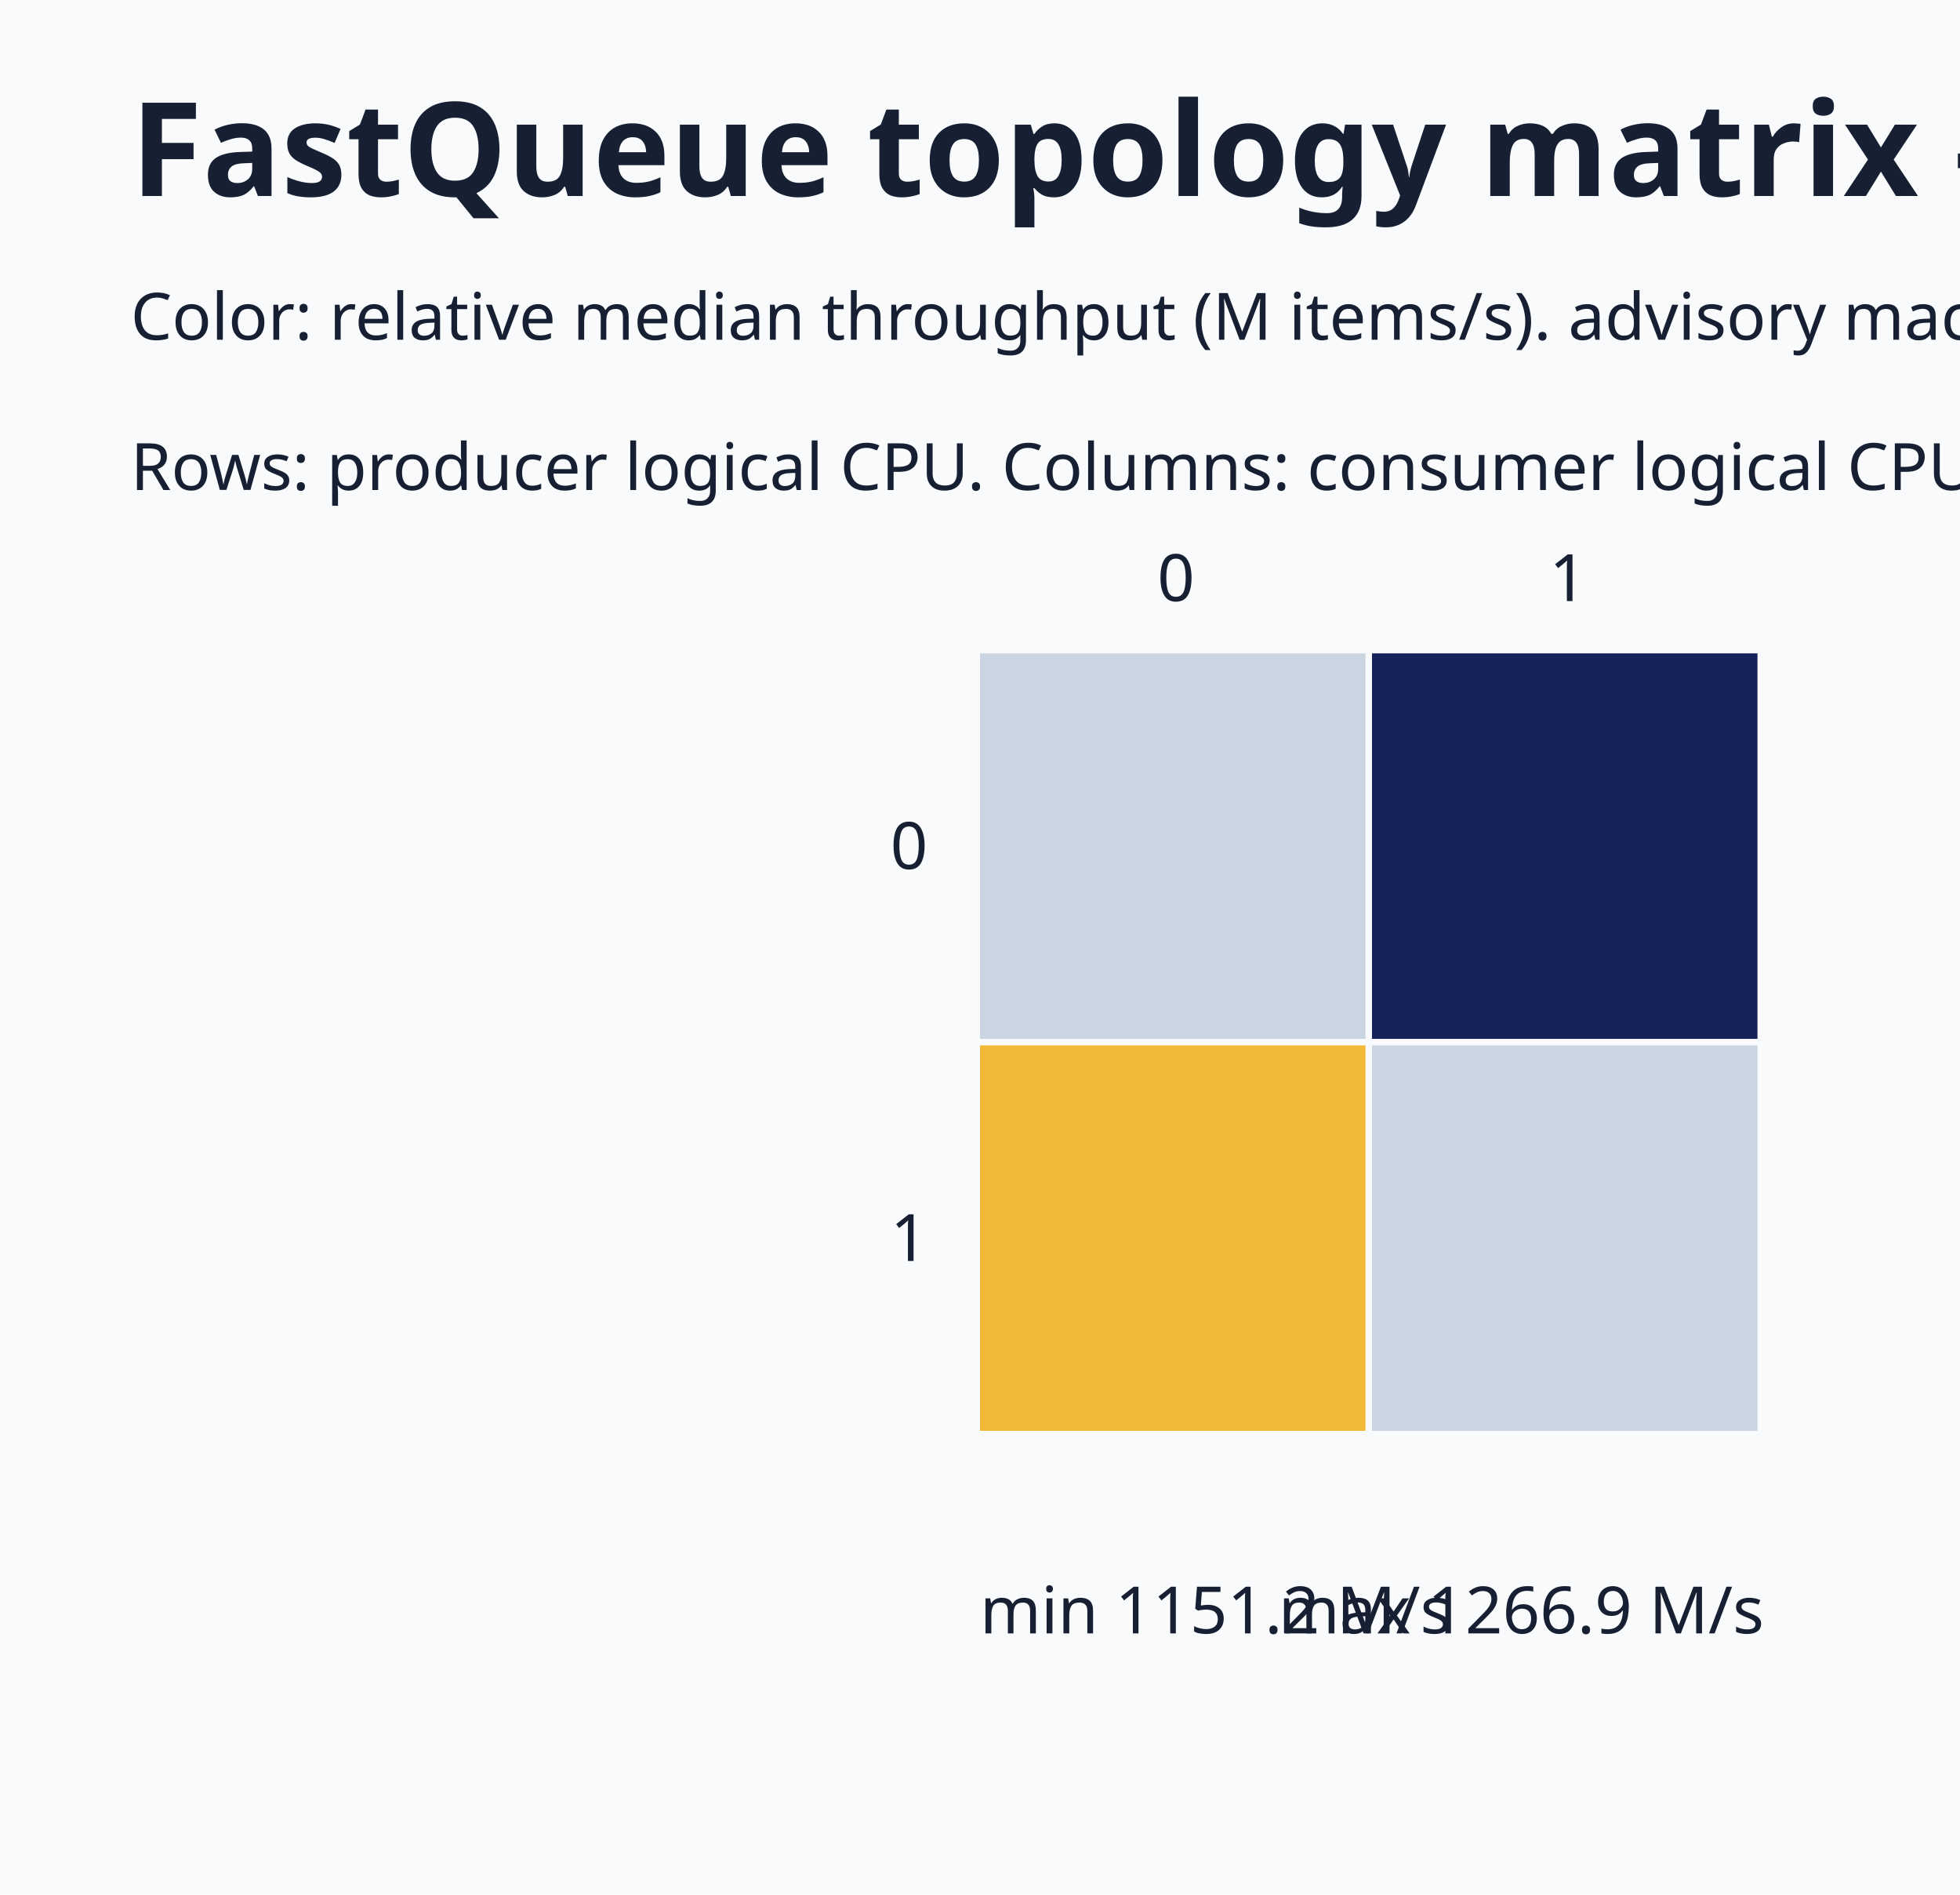
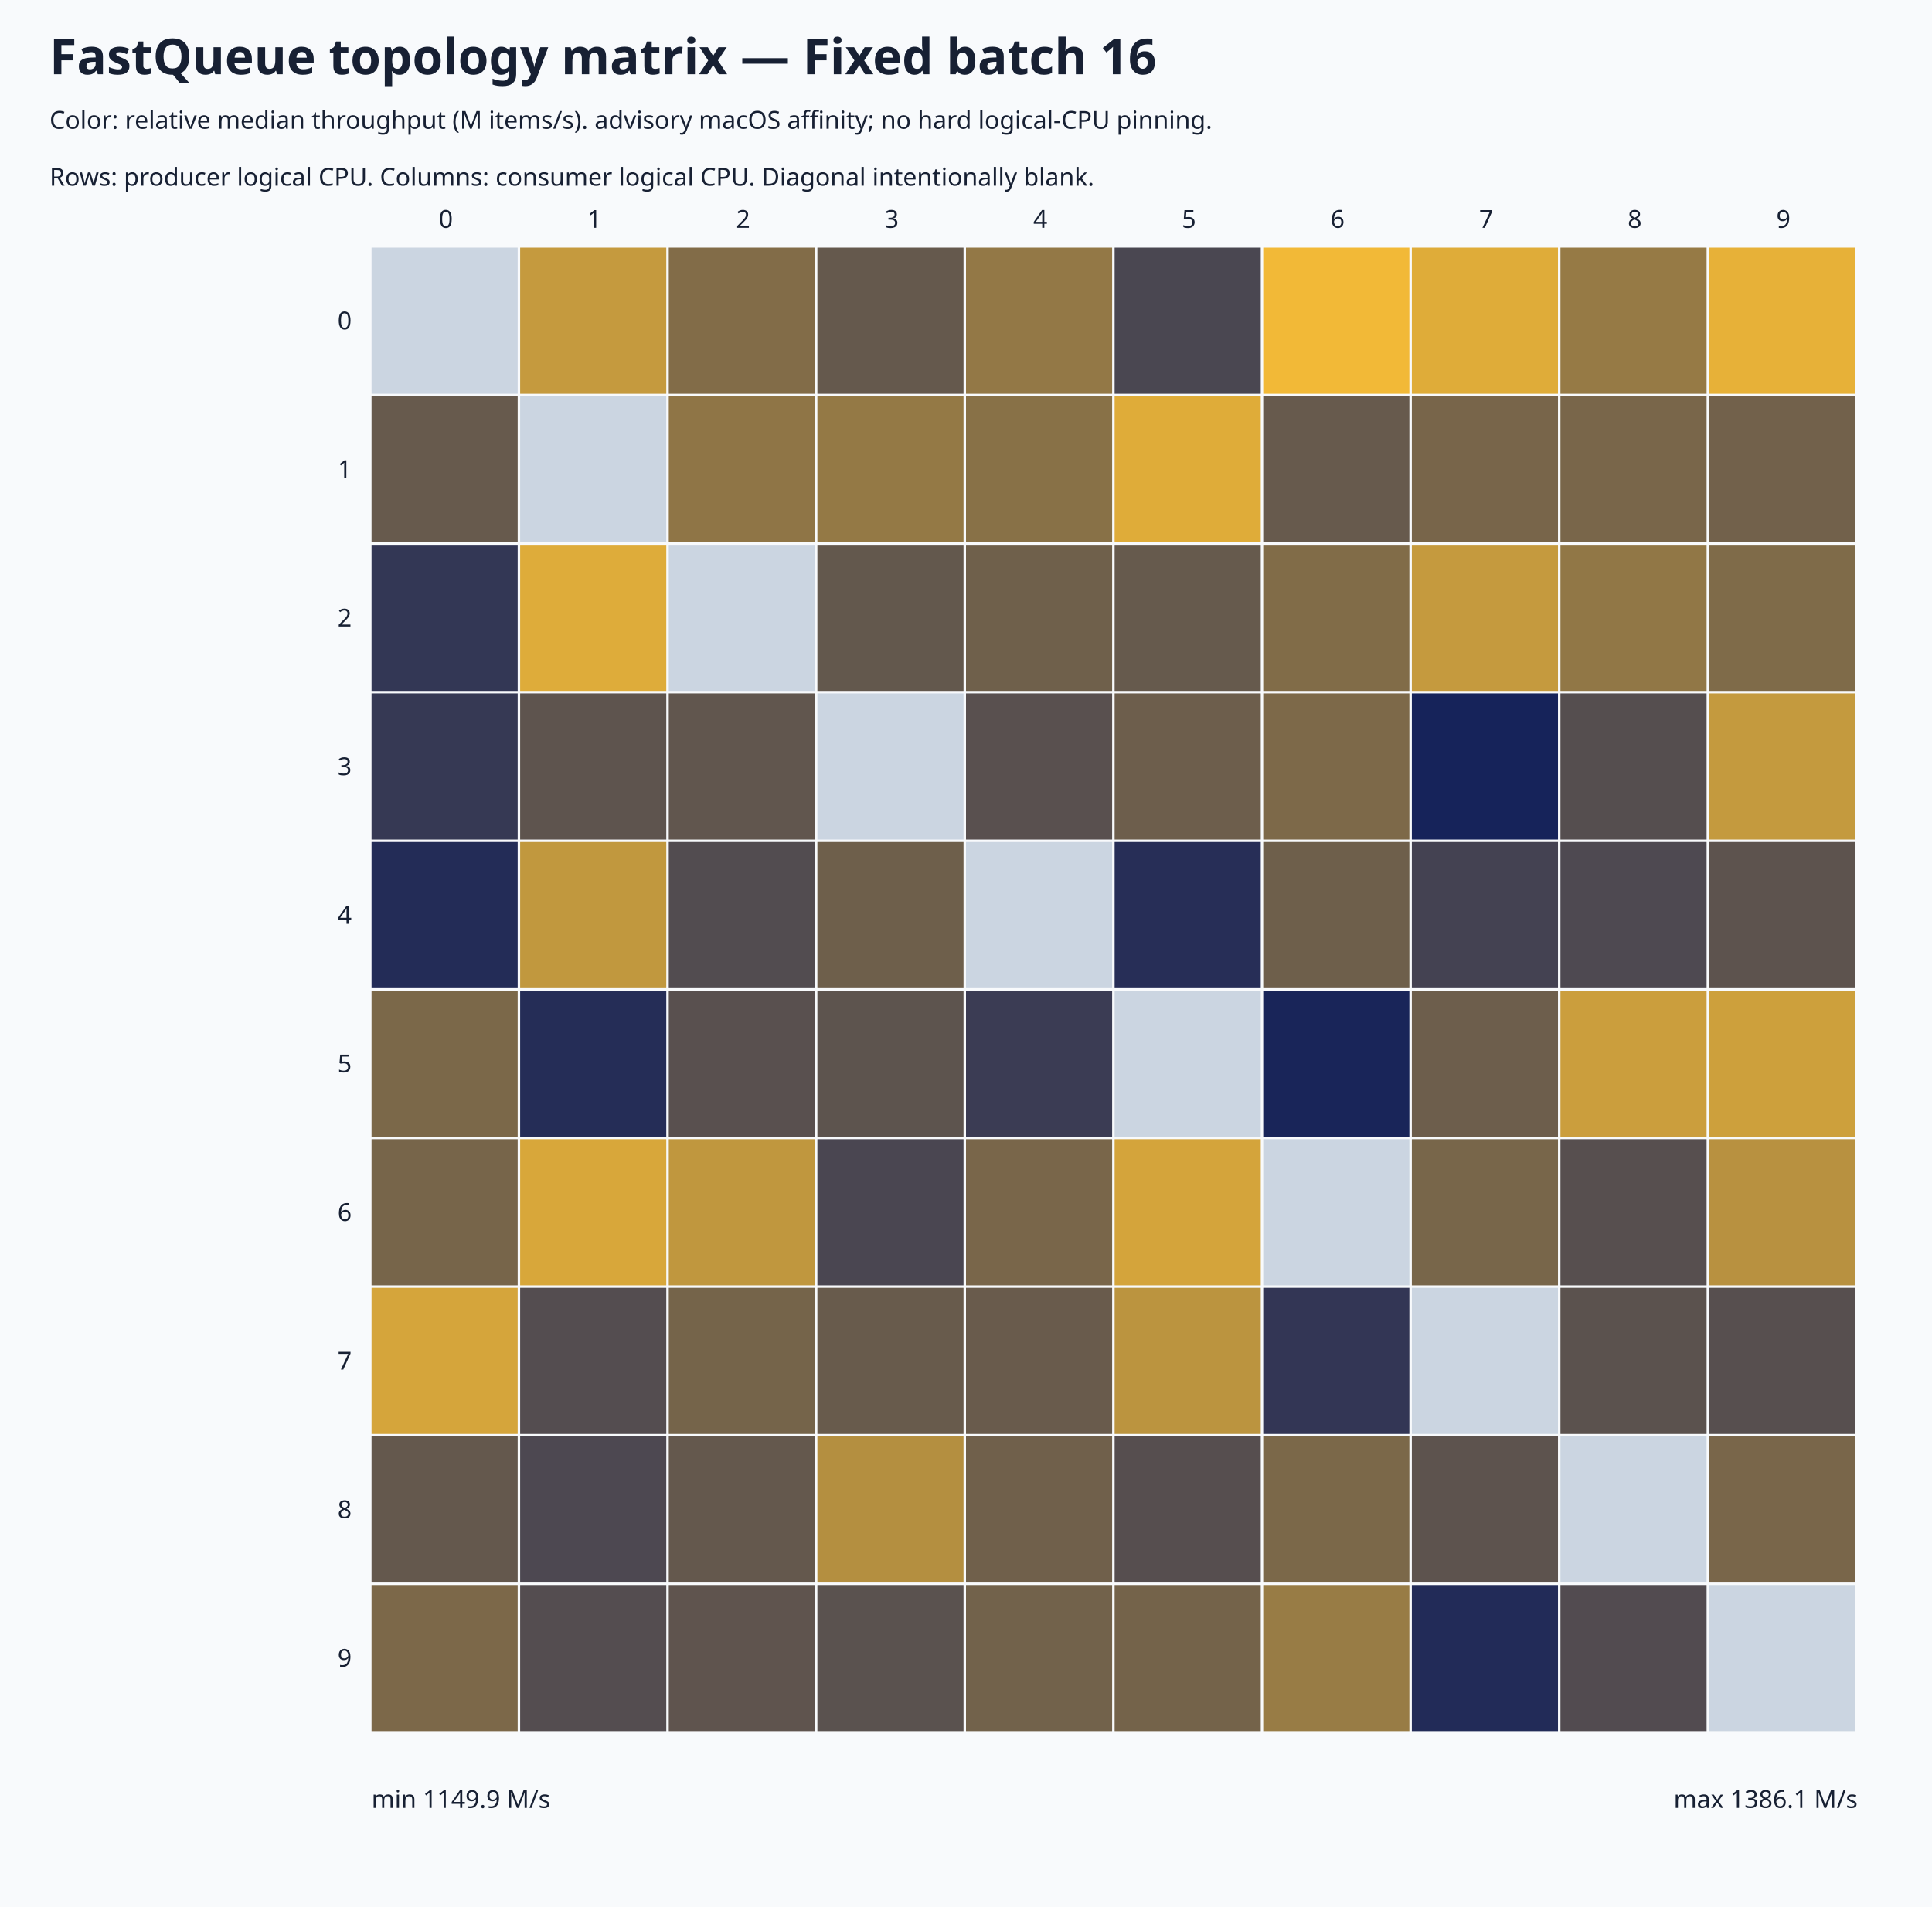
- <svg xmlns="http://www.w3.org/2000/svg" width="300" height="290" viewBox="0 0 300 290">
+ <svg xmlns="http://www.w3.org/2000/svg" width="780" height="770" viewBox="0 0 780 770">
  <style>text{font:12px sans-serif;fill:#172033}.small{font-size:10px}.title{font-size:20px;font-weight:bold}</style>
  <rect width="100%" height="100%" fill="#f8fafc" />
  <text x="20" y="30" class="title">FastQueue topology matrix — Fixed batch 16</text>
  <text x="20" y="52" class="small">Color: relative median throughput (M items/s). advisory macOS affinity; no hard logical-CPU pinning.</text>
  <text x="20" y="75" class="small">Rows: producer logical CPU. Columns: consumer logical CPU. Diagonal intentionally blank.</text>
  <text x="180.0" y="92" text-anchor="middle" class="small">0</text>
  <text x="142" y="133.0" text-anchor="end" class="small">0</text>
  <text x="240.0" y="92" text-anchor="middle" class="small">1</text>
  <text x="142" y="193.0" text-anchor="end" class="small">1</text>
+   <text x="300.0" y="92" text-anchor="middle" class="small">2</text>
+   <text x="142" y="253.0" text-anchor="end" class="small">2</text>
+   <text x="360.0" y="92" text-anchor="middle" class="small">3</text>
+   <text x="142" y="313.0" text-anchor="end" class="small">3</text>
+   <text x="420.0" y="92" text-anchor="middle" class="small">4</text>
+   <text x="142" y="373.0" text-anchor="end" class="small">4</text>
+   <text x="480.0" y="92" text-anchor="middle" class="small">5</text>
+   <text x="142" y="433.0" text-anchor="end" class="small">5</text>
+   <text x="540.0" y="92" text-anchor="middle" class="small">6</text>
+   <text x="142" y="493.0" text-anchor="end" class="small">6</text>
+   <text x="600.0" y="92" text-anchor="middle" class="small">7</text>
+   <text x="142" y="553.0" text-anchor="end" class="small">7</text>
+   <text x="660.0" y="92" text-anchor="middle" class="small">8</text>
+   <text x="142" y="613.0" text-anchor="end" class="small">8</text>
+   <text x="720.0" y="92" text-anchor="middle" class="small">9</text>
+   <text x="142" y="673.0" text-anchor="end" class="small">9</text>
  <rect x="150" y="100" width="59" height="59" fill="#cbd5e1" />
-   <rect x="210" y="100" width="59" height="59" fill="rgb(22,35,90)" />
-   <rect x="150" y="160" width="59" height="59" fill="rgb(242,185,55)" />
+   <rect x="210" y="100" width="59" height="59" fill="rgb(197,154,62)" />
+   <rect x="270" y="100" width="59" height="59" fill="rgb(130,108,72)" />
+   <rect x="330" y="100" width="59" height="59" fill="rgb(101,89,77)" />
+   <rect x="390" y="100" width="59" height="59" fill="rgb(147,120,70)" />
+   <rect x="450" y="100" width="59" height="59" fill="rgb(74,71,81)" />
+   <rect x="510" y="100" width="59" height="59" fill="rgb(242,185,55)" />
+   <rect x="570" y="100" width="59" height="59" fill="rgb(223,172,57)" />
+   <rect x="630" y="100" width="59" height="59" fill="rgb(150,122,69)" />
+   <rect x="690" y="100" width="59" height="59" fill="rgb(231,177,56)" />
+   <rect x="150" y="160" width="59" height="59" fill="rgb(103,90,77)" />
  <rect x="210" y="160" width="59" height="59" fill="#cbd5e1" />
-   <text x="150" y="250" class="small">min 1151.2 M/s</text>
-   <text x="270" y="250" text-anchor="end" class="small">max 1266.9 M/s</text>
+   <rect x="270" y="160" width="59" height="59" fill="rgb(143,117,70)" />
+   <rect x="330" y="160" width="59" height="59" fill="rgb(148,121,69)" />
+   <rect x="390" y="160" width="59" height="59" fill="rgb(136,113,71)" />
+   <rect x="450" y="160" width="59" height="59" fill="rgb(223,172,57)" />
+   <rect x="510" y="160" width="59" height="59" fill="rgb(103,90,77)" />
+   <rect x="570" y="160" width="59" height="59" fill="rgb(120,101,74)" />
+   <rect x="630" y="160" width="59" height="59" fill="rgb(121,102,74)" />
+   <rect x="690" y="160" width="59" height="59" fill="rgb(114,97,75)" />
+   <rect x="150" y="220" width="59" height="59" fill="rgb(51,55,85)" />
+   <rect x="210" y="220" width="59" height="59" fill="rgb(222,172,58)" />
+   <rect x="270" y="220" width="59" height="59" fill="#cbd5e1" />
+   <rect x="330" y="220" width="59" height="59" fill="rgb(99,88,77)" />
+   <rect x="390" y="220" width="59" height="59" fill="rgb(111,96,75)" />
+   <rect x="450" y="220" width="59" height="59" fill="rgb(102,90,77)" />
+   <rect x="510" y="220" width="59" height="59" fill="rgb(129,108,72)" />
+   <rect x="570" y="220" width="59" height="59" fill="rgb(197,154,62)" />
+   <rect x="630" y="220" width="59" height="59" fill="rgb(145,119,70)" />
+   <rect x="690" y="220" width="59" height="59" fill="rgb(127,107,73)" />
+   <rect x="150" y="280" width="59" height="59" fill="rgb(54,57,84)" />
+   <rect x="210" y="280" width="59" height="59" fill="rgb(94,84,78)" />
+   <rect x="270" y="280" width="59" height="59" fill="rgb(97,86,78)" />
+   <rect x="330" y="280" width="59" height="59" fill="#cbd5e1" />
+   <rect x="390" y="280" width="59" height="59" fill="rgb(89,80,79)" />
+   <rect x="450" y="280" width="59" height="59" fill="rgb(109,94,76)" />
+   <rect x="510" y="280" width="59" height="59" fill="rgb(125,105,73)" />
+   <rect x="570" y="280" width="59" height="59" fill="rgb(22,35,90)" />
+   <rect x="630" y="280" width="59" height="59" fill="rgb(85,78,79)" />
+   <rect x="690" y="280" width="59" height="59" fill="rgb(196,154,62)" />
+   <rect x="150" y="340" width="59" height="59" fill="rgb(35,44,87)" />
+   <rect x="210" y="340" width="59" height="59" fill="rgb(193,152,62)" />
+   <rect x="270" y="340" width="59" height="59" fill="rgb(82,76,80)" />
+   <rect x="330" y="340" width="59" height="59" fill="rgb(110,95,75)" />
+   <rect x="390" y="340" width="59" height="59" fill="#cbd5e1" />
+   <rect x="450" y="340" width="59" height="59" fill="rgb(39,46,87)" />
+   <rect x="510" y="340" width="59" height="59" fill="rgb(110,95,75)" />
+   <rect x="570" y="340" width="59" height="59" fill="rgb(68,66,82)" />
+   <rect x="630" y="340" width="59" height="59" fill="rgb(78,73,81)" />
+   <rect x="690" y="340" width="59" height="59" fill="rgb(93,83,78)" />
+   <rect x="150" y="400" width="59" height="59" fill="rgb(123,104,73)" />
+   <rect x="210" y="400" width="59" height="59" fill="rgb(37,45,87)" />
+   <rect x="270" y="400" width="59" height="59" fill="rgb(89,80,79)" />
+   <rect x="330" y="400" width="59" height="59" fill="rgb(93,84,78)" />
+   <rect x="390" y="400" width="59" height="59" fill="rgb(59,60,84)" />
+   <rect x="450" y="400" width="59" height="59" fill="#cbd5e1" />
+   <rect x="510" y="400" width="59" height="59" fill="rgb(25,37,89)" />
+   <rect x="570" y="400" width="59" height="59" fill="rgb(109,94,76)" />
+   <rect x="630" y="400" width="59" height="59" fill="rgb(203,158,61)" />
+   <rect x="690" y="400" width="59" height="59" fill="rgb(205,160,60)" />
+   <rect x="150" y="460" width="59" height="59" fill="rgb(119,101,74)" />
+   <rect x="210" y="460" width="59" height="59" fill="rgb(216,167,58)" />
+   <rect x="270" y="460" width="59" height="59" fill="rgb(192,151,62)" />
+   <rect x="330" y="460" width="59" height="59" fill="rgb(74,70,81)" />
+   <rect x="390" y="460" width="59" height="59" fill="rgb(121,102,74)" />
+   <rect x="450" y="460" width="59" height="59" fill="rgb(212,164,59)" />
+   <rect x="510" y="460" width="59" height="59" fill="#cbd5e1" />
+   <rect x="570" y="460" width="59" height="59" fill="rgb(120,102,74)" />
+   <rect x="630" y="460" width="59" height="59" fill="rgb(87,79,79)" />
+   <rect x="690" y="460" width="59" height="59" fill="rgb(184,145,64)" />
+   <rect x="150" y="520" width="59" height="59" fill="rgb(213,165,59)" />
+   <rect x="210" y="520" width="59" height="59" fill="rgb(84,77,80)" />
+   <rect x="270" y="520" width="59" height="59" fill="rgb(117,100,74)" />
+   <rect x="330" y="520" width="59" height="59" fill="rgb(104,91,76)" />
+   <rect x="390" y="520" width="59" height="59" fill="rgb(105,91,76)" />
+   <rect x="450" y="520" width="59" height="59" fill="rgb(187,148,63)" />
+   <rect x="510" y="520" width="59" height="59" fill="rgb(51,54,85)" />
+   <rect x="570" y="520" width="59" height="59" fill="#cbd5e1" />
+   <rect x="630" y="520" width="59" height="59" fill="rgb(91,82,78)" />
+   <rect x="690" y="520" width="59" height="59" fill="rgb(87,79,79)" />
+   <rect x="150" y="580" width="59" height="59" fill="rgb(100,88,77)" />
+   <rect x="210" y="580" width="59" height="59" fill="rgb(77,72,81)" />
+   <rect x="270" y="580" width="59" height="59" fill="rgb(100,88,77)" />
+   <rect x="330" y="580" width="59" height="59" fill="rgb(180,143,64)" />
+   <rect x="390" y="580" width="59" height="59" fill="rgb(112,96,75)" />
+   <rect x="450" y="580" width="59" height="59" fill="rgb(86,78,79)" />
+   <rect x="510" y="580" width="59" height="59" fill="rgb(123,104,73)" />
+   <rect x="570" y="580" width="59" height="59" fill="rgb(93,83,78)" />
+   <rect x="630" y="580" width="59" height="59" fill="#cbd5e1" />
+   <rect x="690" y="580" width="59" height="59" fill="rgb(121,102,74)" />
+   <rect x="150" y="640" width="59" height="59" fill="rgb(124,104,73)" />
+   <rect x="210" y="640" width="59" height="59" fill="rgb(84,77,80)" />
+   <rect x="270" y="640" width="59" height="59" fill="rgb(95,84,78)" />
+   <rect x="330" y="640" width="59" height="59" fill="rgb(90,82,79)" />
+   <rect x="390" y="640" width="59" height="59" fill="rgb(114,98,75)" />
+   <rect x="450" y="640" width="59" height="59" fill="rgb(116,99,74)" />
+   <rect x="510" y="640" width="59" height="59" fill="rgb(152,124,69)" />
+   <rect x="570" y="640" width="59" height="59" fill="rgb(34,43,88)" />
+   <rect x="630" y="640" width="59" height="59" fill="rgb(82,75,80)" />
+   <rect x="690" y="640" width="59" height="59" fill="#cbd5e1" />
+   <text x="150" y="730" class="small">min 1149.9 M/s</text>
+   <text x="750" y="730" text-anchor="end" class="small">max 1386.1 M/s</text>
</svg>
